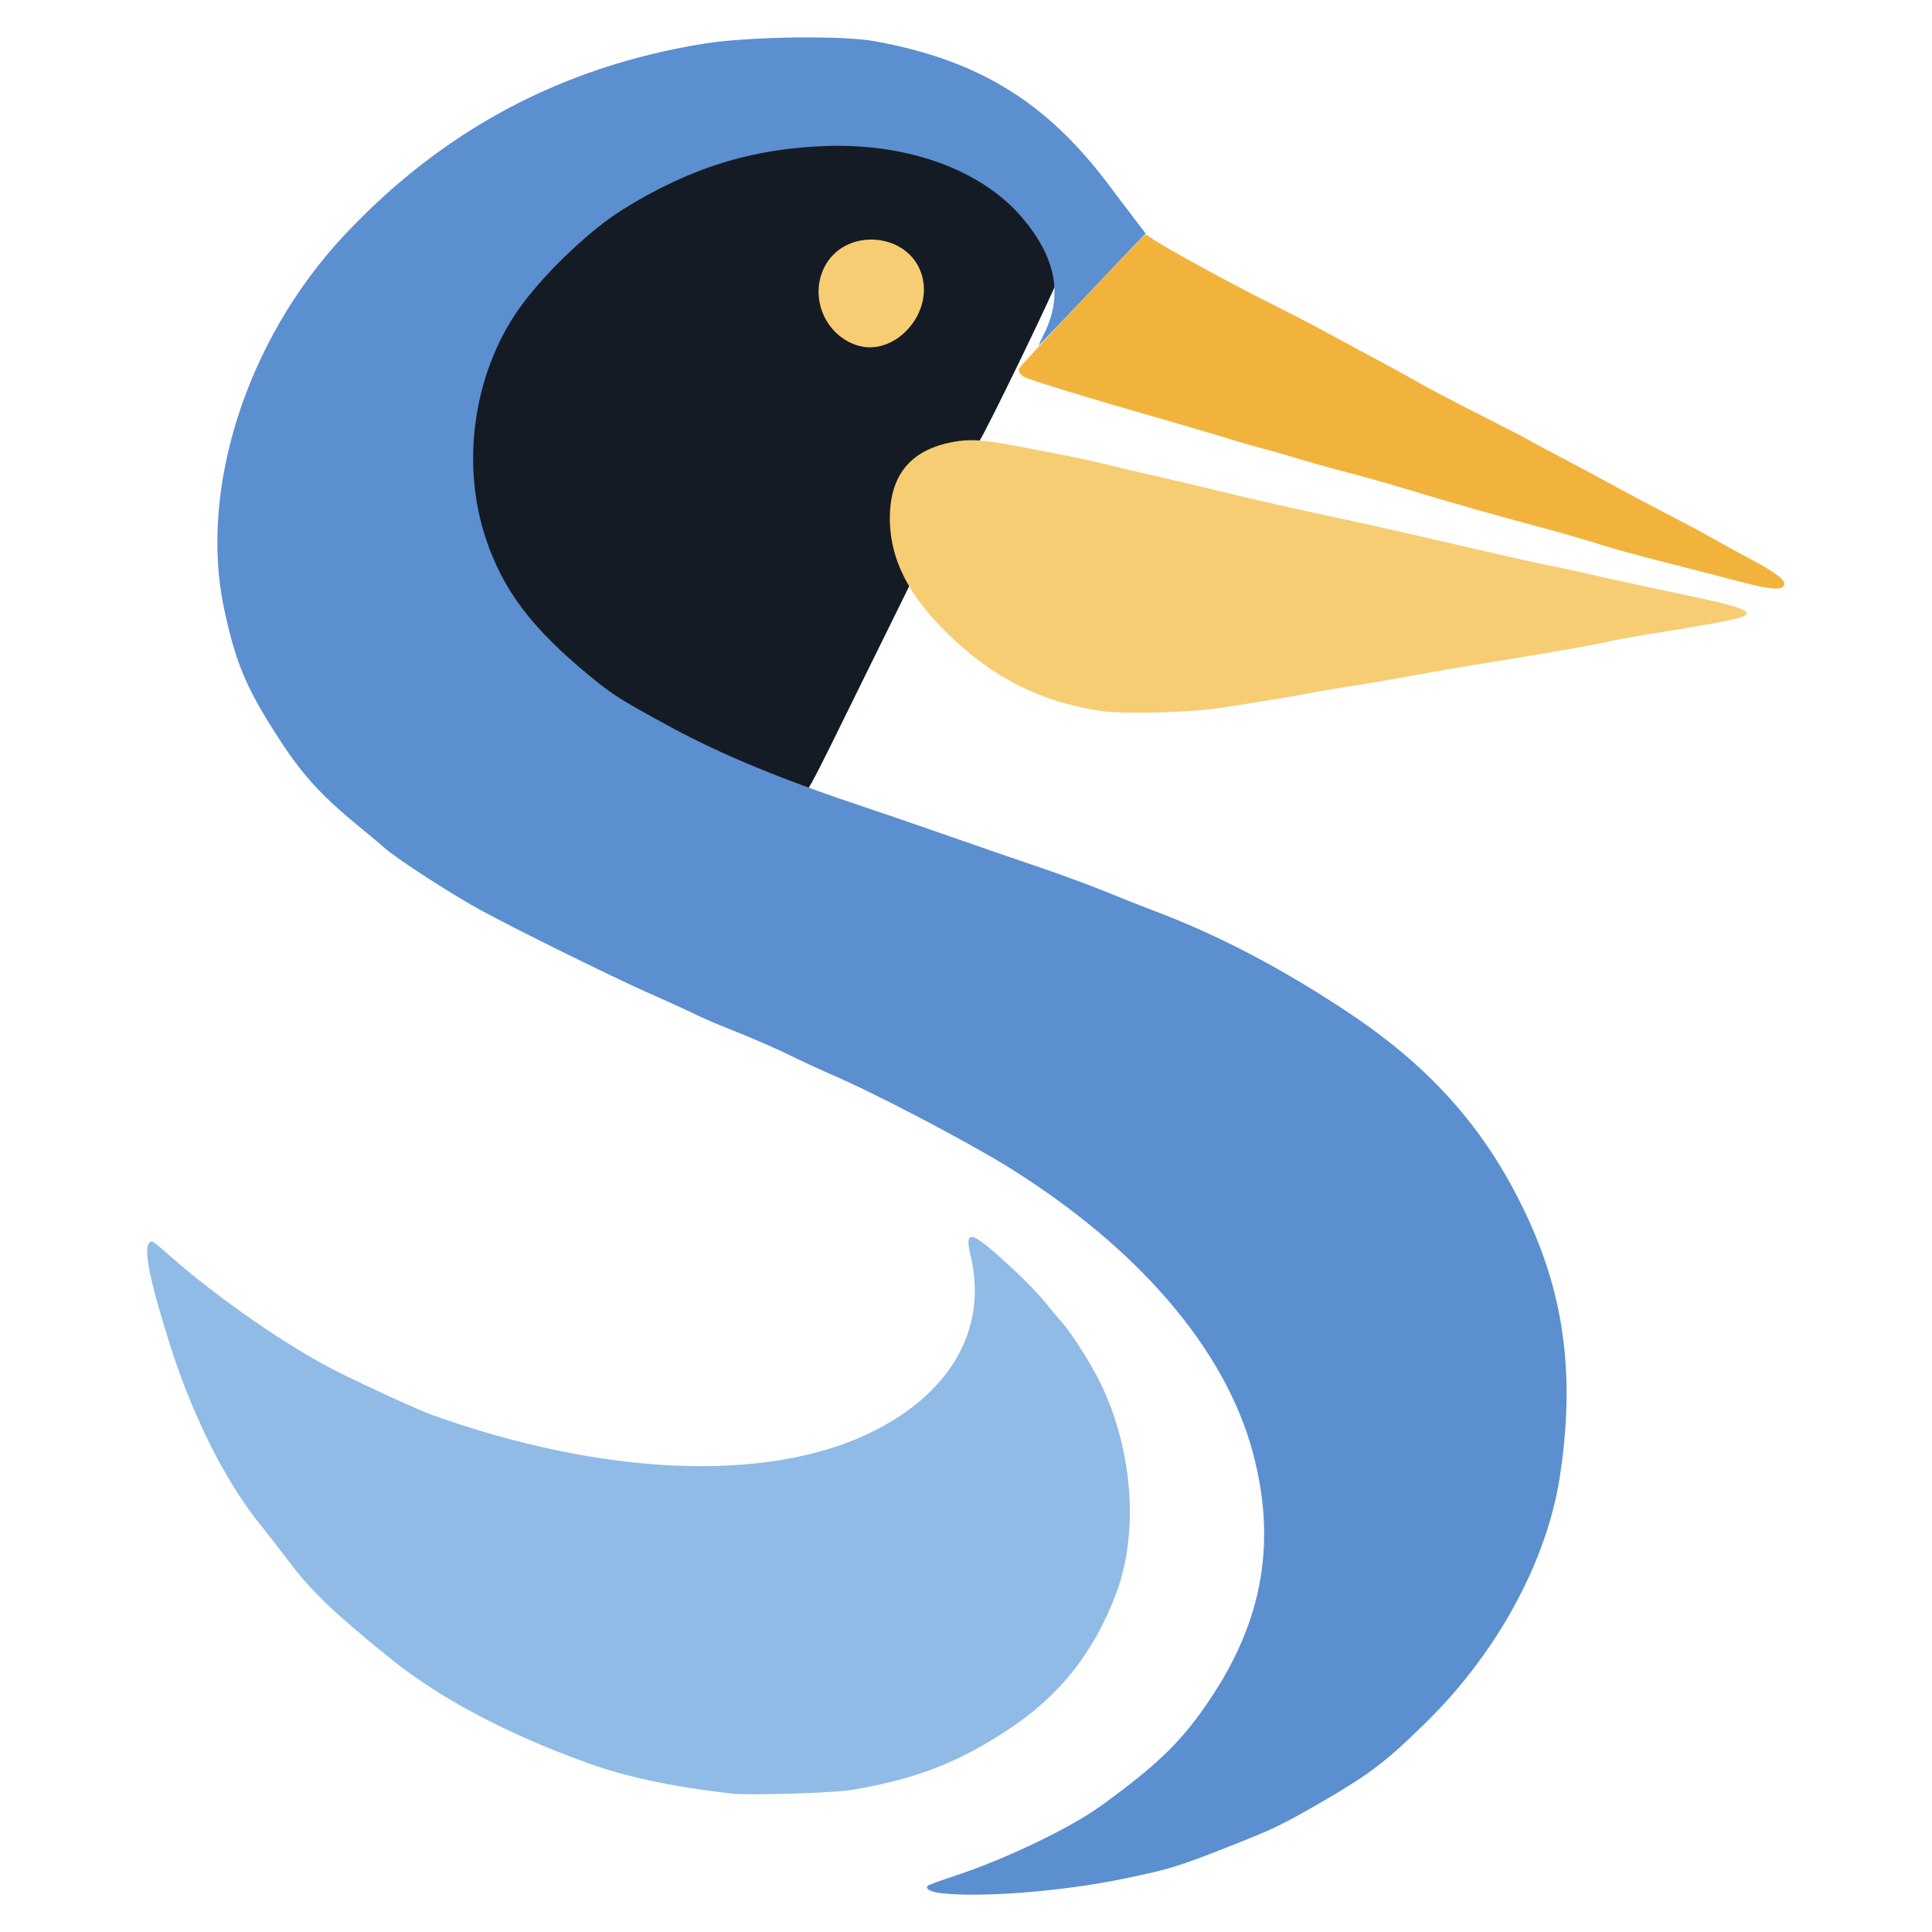
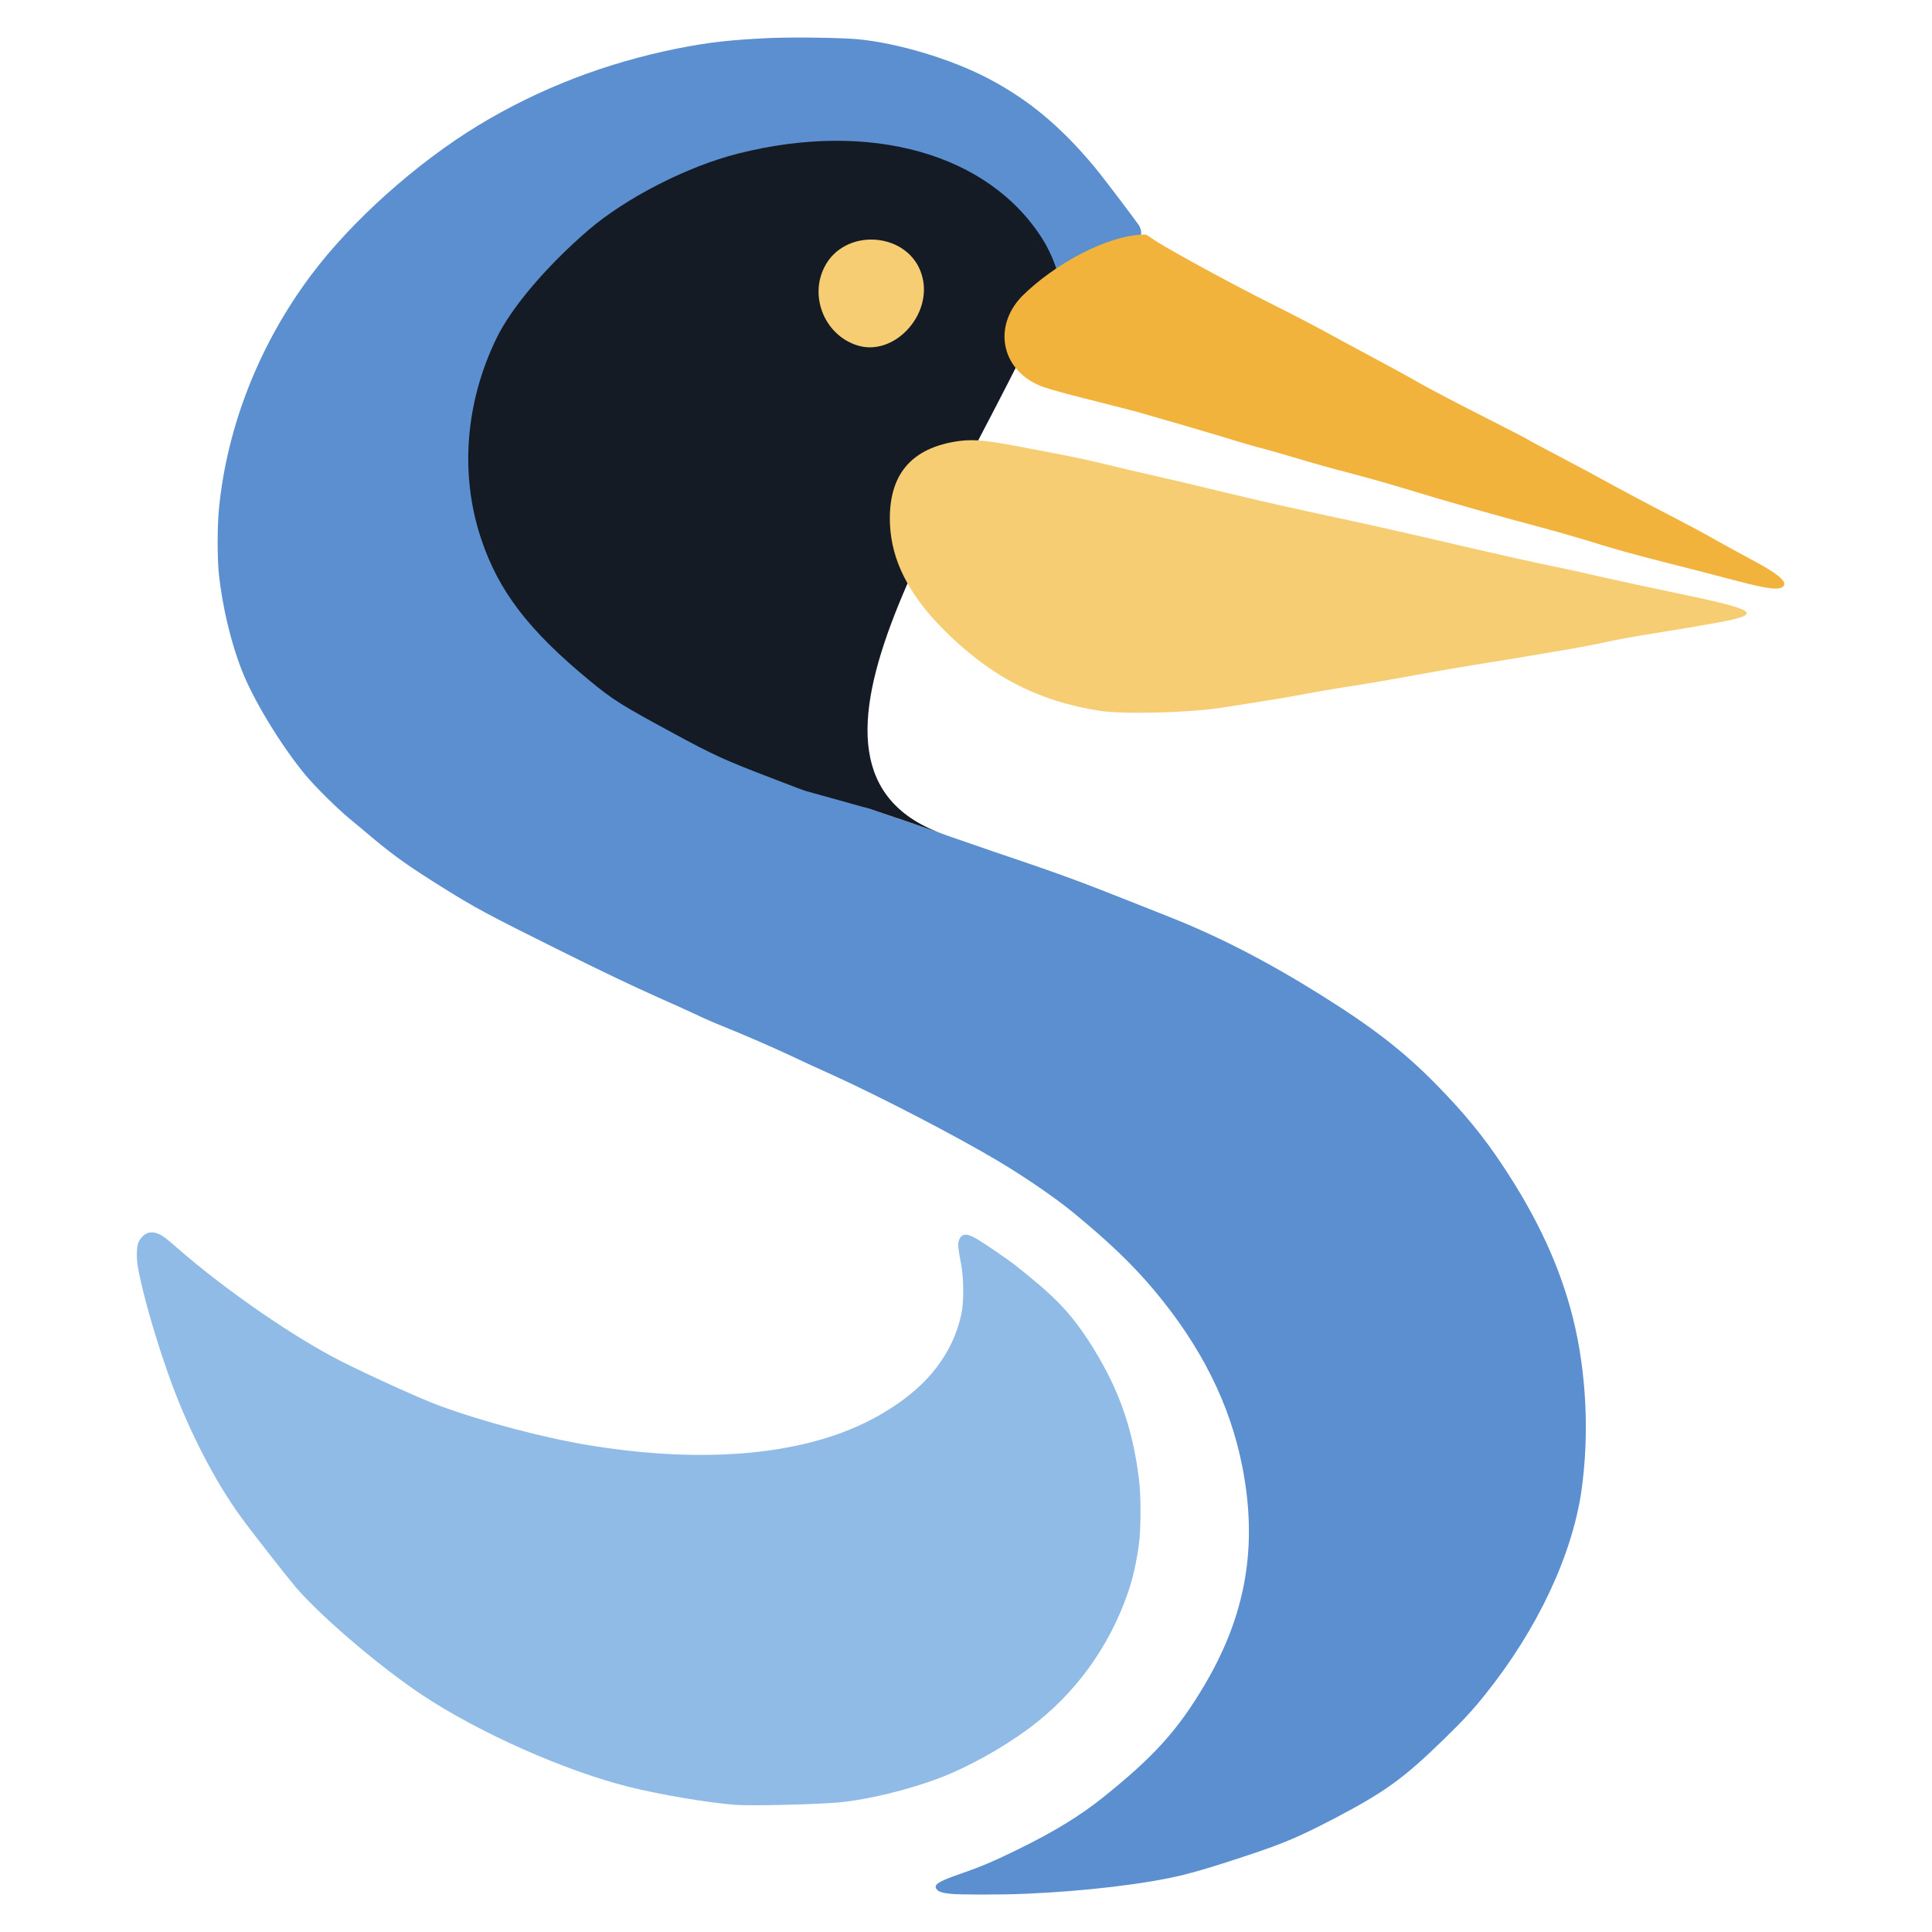
<svg xmlns="http://www.w3.org/2000/svg" viewBox="169.5 95.5 1215 1215">
-   <path fill-rule="evenodd" fill="#151b24" d="M656.5 585.5C624.8 573.4 618.7 570.6 591.6 555.9C560.4 539.0 554.8 535.5 540.5 523.7C502.0 492.0 483.0 467.2 472.1 434.4C458.5 393.9 462.1 348.2 482.0 307.7C491.4 288.6 513.2 262.9 539.4 240.3C563.0 220.0 601.8 200.1 633.6 192.1C717.0 171.0 791.6 192.1 825.4 246.3C830.4 254.4 834.9 265.6 835.0 270.3C835.0 273.3 787.9 370.5 785.2 373.1C784.1 374.1 780.0 375.1 774.0 375.8C749.6 378.7 739.0 386.9 734.0 406.5C730.2 421.7 731.9 436.8 739.3 453.9L742.6 461.5L711.0 525.6C681.3 586.1 677.7 593.1 676.1 592.9C675.8 592.9 667.0 589.6 656.5 585.5ZM731.1 306.9C746.5 298.7 752.1 279.2 743.9 262.9C739.5 254.1 726.8 248.3 714.3 249.3C697.1 250.6 687.5 261.3 687.5 279.0C687.5 303.9 709.9 318.2 731.1 306.9Z" />
-   <path fill-rule="evenodd" fill="#5b8fd0" d="M760.7 1286.0C754.3 1285.2 750.9 1283.1 753.2 1281.3C753.9 1280.7 761.7 1277.9 770.5 1275.0C801.5 1264.8 842.4 1245.2 861.5 1231.4C898.2 1204.9 913.6 1189.8 931.6 1162.4C964.0 1113.4 972.2 1064.3 957.4 1009.0C940.0 944.1 885.7 880.6 804.0 829.7C777.8 813.4 718.4 782.3 692.0 771.1C685.1 768.1 675.1 763.5 669.6 760.8C658.4 755.2 644.0 748.9 626.4 741.9C619.7 739.3 611.2 735.6 607.4 733.7C603.6 731.8 589.7 725.4 576.5 719.6C552.8 709.0 497.3 681.6 473.1 668.6C454.9 658.8 419.6 636.0 411.4 628.8C408.7 626.4 401.8 620.6 396.0 615.9C371.1 595.5 358.9 582.1 343.1 557.2C324.1 527.5 317.7 512.1 310.5 478.7C294.4 403.7 324.3 309.7 385.3 244.2C447.3 177.7 522.3 137.5 611.9 123.0C639.7 118.5 698.4 117.6 719.5 121.4C785.1 133.3 828.1 159.8 867.7 213.0C871.6 218.2 878.2 227.0 882.4 232.4L890.0 242.4L882.2 250.4C877.9 254.9 862.8 270.8 848.6 285.8C834.4 300.7 822.7 313.0 822.6 313.0C822.5 313.0 824.1 309.5 826.2 305.2C838.2 281.1 833.5 257.0 811.9 231.9C786.4 202.3 740.8 185.7 689.6 187.3C642.8 188.8 603.6 200.9 561.4 227.1C541.6 239.3 514.1 265.2 498.2 286.5C467.8 327.2 458.7 385.5 475.1 434.4C485.9 466.8 504.0 490.7 540.5 520.7C554.8 532.5 560.4 536.0 591.6 552.9C623.7 570.3 662.3 586.2 716.0 604.0C725.6 607.2 747.2 614.6 764.0 620.5C780.8 626.4 806.2 635.1 820.5 640.0C834.8 644.8 854.1 651.9 863.5 655.7C872.9 659.6 886.8 665.1 894.5 668.0C935.5 683.4 975.4 704.3 1017.5 732.3C1070.3 767.4 1105.1 807.1 1130.0 860.9C1153.7 911.8 1160.0 962.4 1150.4 1024.5C1142.2 1077.4 1111.2 1134.4 1067.1 1177.9C1040.7 1203.9 1031.3 1211.0 998.5 1230.0C975.9 1243.0 969.8 1246.0 942.8 1256.6C910.0 1269.5 905.2 1271.0 876.1 1277.0C838.0 1285.0 785.0 1289.1 760.7 1286.0Z" />
-   <path fill-rule="evenodd" fill="#f2b33d" d="M1262.5 461.0C1252.0 458.2 1231.1 452.8 1216.0 449.0C1200.9 445.2 1182.9 440.2 1176.0 438.0C1169.1 435.8 1155.2 431.7 1145.0 428.9C1108.3 419.1 1080.2 411.1 1051.0 402.2C1041.9 399.4 1026.4 395.1 1016.5 392.5C1006.6 390.0 992.9 386.1 986.0 384.0C979.1 381.9 969.7 379.2 965.2 378.0C960.6 376.9 948.2 373.3 937.7 370.0C927.1 366.8 903.4 359.9 884.9 354.6C855.5 346.2 822.9 336.2 815.0 333.2C811.8 332.0 809.7 329.6 810.2 327.5C810.5 325.9 888.7 243.0 889.9 243.0C890.3 243.0 892.2 244.1 894.0 245.5C900.7 250.4 942.5 273.3 969.5 286.8C979.4 291.7 992.7 298.6 999.0 302.0C1005.3 305.5 1019.7 313.2 1031.0 319.3C1042.3 325.3 1056.0 332.8 1061.5 336.0C1067.0 339.2 1084.5 348.4 1100.5 356.5C1116.5 364.6 1130.0 371.6 1130.5 372.0C1131.0 372.4 1140.3 377.4 1151.0 383.0C1161.7 388.6 1176.8 396.7 1184.5 401.0C1192.2 405.2 1207.0 413.1 1217.5 418.5C1228.0 423.9 1241.0 430.8 1246.5 434.0C1252.0 437.1 1262.7 443.0 1270.4 447.1C1286.5 455.6 1293.1 460.8 1291.4 463.7C1289.4 466.9 1282.8 466.3 1262.5 461.0Z" />
+   <path fill-rule="evenodd" fill="#5b8fd0" d="M767.4 1286.5C762.0 1285.9 759.7 1285.2 758.6 1283.7C756.3 1280.8 759.4 1278.8 773.2 1274.0C786.8 1269.3 794.5 1266.0 810.2 1258.3C832.8 1247.2 848.6 1237.5 863.5 1225.6C894.9 1200.4 909.9 1183.9 926.4 1156.2C953.1 1111.6 960.7 1067.9 950.7 1017.5C943.0 978.4 924.8 942.1 895.4 907.0C881.8 890.8 866.7 876.3 844.0 857.7C833.2 848.8 813.3 835.2 796.8 825.4C770.0 809.5 723.1 785.2 693.0 771.5C684.9 767.9 673.5 762.6 667.8 759.9C656.1 754.4 638.0 746.5 624.3 741.0C619.3 739.0 611.2 735.5 606.3 733.1C601.3 730.8 592.0 726.5 585.5 723.7C565.2 714.6 550.7 707.7 518.5 691.7C475.9 670.5 468.1 666.3 447.8 653.6C427.3 640.8 418.0 634.3 404.1 622.7C399.2 618.6 392.7 613.1 389.5 610.5C381.4 603.8 368.3 590.8 362.1 583.5C346.8 565.2 329.0 536.1 321.6 517.1C314.7 499.6 309.4 477.1 307.2 457.0C306.1 446.7 306.1 426.7 307.2 415.4C312.3 363.3 332.8 311.6 365.3 268.3C390.8 234.3 431.3 198.1 470.2 174.4C508.5 151.2 550.2 135.1 595.5 126.0C615.0 122.1 629.4 120.5 654.0 119.4C670.4 118.8 698.4 119.2 709.3 120.2C734.6 122.7 767.4 132.6 790.3 144.5C816.1 157.9 836.6 175.0 857.8 200.5C862.7 206.3 883.8 234.2 885.7 237.1C887.6 240.3 887.7 243.2 885.8 246.0C884.4 248.1 849.1 285.6 840.5 294.0C835.0 299.4 832.5 301.1 831.3 300.0C830.3 299.2 830.3 296.3 831.3 291.2C832.5 285.4 832.5 273.4 831.3 268.2C829.2 259.3 825.6 251.0 819.8 242.4C800.8 213.8 766.5 195.0 722.4 188.9C711.5 187.5 687.8 187.1 675.0 188.2C641.7 191.1 613.1 199.3 584.0 214.3C557.4 228.1 541.4 240.0 519.5 262.3C510.2 271.8 504.5 278.2 498.6 286.2C471.1 322.7 460.7 373.3 471.1 419.5C476.9 445.5 488.7 468.3 507.4 489.5C520.5 504.5 544.4 525.2 560.0 535.0C574.4 544.2 608.1 561.8 628.0 570.6C655.1 582.7 672.5 589.2 727.5 607.9C742.8 613.2 761.4 619.6 769.0 622.3C776.6 624.9 787.9 628.9 794.2 631.0C835.0 644.8 846.0 648.8 874.8 660.2C886.3 664.8 899.8 670.1 904.8 672.1C935.5 684.2 966.8 700.3 1000.3 721.3C1032.8 741.6 1052.4 756.8 1072.8 777.6C1090.2 795.3 1102.3 810.1 1114.2 828.0C1136.4 861.3 1150.7 892.4 1158.7 924.4C1167.2 958.3 1169.1 997.9 1164.0 1033.3C1158.0 1074.1 1136.2 1120.3 1103.7 1160.9C1095.8 1170.8 1090.1 1177.0 1077.5 1189.3C1052.3 1213.8 1041.1 1222.0 1009.8 1238.5C986.8 1250.5 977.5 1254.5 955.0 1262.0C936.7 1268.1 924.1 1272.0 914.0 1274.5C891.1 1280.2 852.1 1284.9 813.5 1286.5C799.3 1287.1 773.0 1287.1 767.4 1286.5Z" />
+   <path fill-rule="evenodd" fill="#151b24" d="M656.5 585.5C624.8 573.4 618.7 570.6 591.6 555.9C560.4 539.0 554.8 535.5 540.5 523.7C502.0 492.0 483.0 467.2 472.1 434.4C458.5 393.9 462.1 348.2 482.0 307.7C491.4 288.6 513.2 262.9 539.4 240.3C563.0 220.0 601.8 200.1 633.6 192.1C717.0 171.0 791.6 192.1 825.4 246.3C830.4 254.4 834.9 265.6 835.0 270.3C775 410 644.0 579.2 764 620.5C747.2 614.6 725.6 607.2 716.0 604.0L676.1 592.9C675.8 592.9 667.0 589.6 656.5 585.5ZM731.1 306.9C746.5 298.7 752.1 279.2 743.9 262.9C739.5 254.1 726.8 248.3 714.3 249.3C697.1 250.6 687.5 261.3 687.5 279.0C687.5 303.9 709.9 318.2 731.1 306.9Z" />
+   <path fill-rule="evenodd" fill="#f2b33d" d="M1262.5 461.0C1252.0 458.2 1231.1 452.8 1216.0 449.0C1200.9 445.2 1182.9 440.2 1176.0 438.0C1169.1 435.8 1155.2 431.7 1145.0 428.9C1108.3 419.1 1080.2 411.1 1051.0 402.2C1041.9 399.4 1026.4 395.1 1016.5 392.5C1006.6 390.0 992.9 386.1 986.0 384.0C979.1 381.9 969.7 379.2 965.2 378.0C960.6 376.9 948.2 373.3 937.7 370.0C927.1 366.8 903.4 359.9 884.9 354.6C860.0 348.0 838.0 343.0 826.0 339.0C800.0 330.0 793.0 302.0 812.0 282.0C832.0 262.0 866.0 243.0 889.9 243.0C890.3 243.0 892.2 244.1 894.0 245.5C900.7 250.4 942.5 273.3 969.5 286.8C979.4 291.7 992.7 298.6 999.0 302.0C1005.3 305.5 1019.7 313.2 1031.0 319.3C1042.3 325.3 1056.0 332.8 1061.5 336.0C1067.0 339.2 1084.5 348.4 1100.5 356.5C1116.5 364.6 1130.0 371.6 1130.5 372.0C1131.0 372.4 1140.3 377.4 1151.0 383.0C1161.7 388.6 1176.8 396.7 1184.5 401.0C1192.2 405.2 1207.0 413.1 1217.5 418.5C1228.0 423.9 1241.0 430.8 1246.5 434.0C1252.0 437.1 1262.7 443.0 1270.4 447.1C1286.5 455.6 1293.1 460.8 1291.4 463.7C1289.4 466.9 1282.8 466.3 1262.5 461.0Z" />
  <path fill-rule="evenodd" fill="#f6cd73" d="M861.0 542.5C821.4 536.3 791.0 520.2 761.4 489.9C740.6 468.5 730.3 447.8 729.2 425.5C727.8 394.3 742.3 376.9 773.0 372.8C782.5 371.6 791.1 372.5 816.5 377.5C823.1 378.7 833.7 380.8 840.0 382.0C846.3 383.2 857.6 385.7 865.0 387.5C872.4 389.4 884.8 392.3 892.5 394.0C900.2 395.7 919.3 400.2 935.0 404.0C963.9 411.0 976.7 413.9 1021.5 423.5C1035.2 426.5 1058.0 431.6 1072.0 434.9C1109.6 443.7 1137.3 449.9 1148.0 452.0C1153.2 453.0 1166.5 456.0 1177.5 458.5C1188.5 461.0 1208.3 465.3 1221.5 468.0C1275.6 479.2 1279.1 481.6 1249.4 487.1C1240.7 488.7 1223.6 491.6 1211.5 493.5C1199.3 495.4 1185.5 497.9 1180.8 499.0C1176.0 500.1 1165.7 502.1 1157.8 503.5C1124.4 509.2 1113.6 511.0 1097.5 513.5C1088.2 515.0 1071.3 517.9 1060.0 520.0C1048.7 522.1 1031.8 525.0 1022.5 526.5C1013.1 527.9 999.4 530.2 992.0 531.6C978.8 534.1 969.6 535.6 937.5 540.6C916.7 543.8 876.0 544.8 861.0 542.5Z" />
-   <path fill-rule="evenodd" fill="#8fbbe6" d="M629.0 1223.4C590.7 1218.9 562.9 1212.9 538.1 1203.9C486.7 1185.2 445.7 1163.3 414.5 1138.1C379.5 1109.8 365.4 1096.3 351.3 1077.6C345.4 1069.9 337.9 1060.1 334.5 1056.0C312.0 1028.6 291.0 987.2 276.5 941.5C263.8 901.7 259.5 880.3 263.5 877.0C265.3 875.5 264.6 875.0 278.5 887.2C308.7 913.4 351.1 942.6 380.5 957.5C399.7 967.2 432.4 982.1 441.7 985.5C548.1 1023.5 650.0 1028.0 715.0 997.4C767.0 972.9 791.0 931.4 779.9 885.2C775.7 867.4 780.2 869.0 808.2 895.1C814.7 901.2 822.8 909.6 826.2 913.8C829.6 918.0 834.4 923.8 836.8 926.5C843.9 934.5 855.6 953.0 862.0 966.2C882.0 1007.9 885.7 1059.7 871.4 1097.7C857.4 1134.7 836.1 1161.7 804.0 1182.9C772.2 1204.0 745.8 1214.2 705.5 1221.1C694.0 1223.1 640.2 1224.7 629.0 1223.4Z" />
+   <path fill-rule="evenodd" fill="#8fbbe6" d="M631.5 1230.5C614.0 1229.1 584.6 1224.1 564.9 1219.2C524.9 1209.2 470.8 1185.2 435.4 1161.7C408.8 1144.1 372.1 1112.8 355.6 1093.8C350.0 1087.2 327.2 1058.1 320.8 1049.2C305.1 1027.6 289.3 997.3 277.7 966.2C268.2 940.6 258.5 907.1 256.0 890.9C255.2 885.8 255.5 878.8 256.7 876.5C260.4 869.4 266.5 868.6 273.7 874.2C274.8 875.0 278.3 878.0 281.5 880.8C311.8 907.2 355.2 937.1 384.9 952.0C404.3 961.7 434.2 975.2 445.0 979.2C472.8 989.5 510.8 999.6 540.5 1004.5C600.0 1014.2 652.8 1012.1 693.8 998.3C721.1 989.1 744.9 973.3 758.3 955.7C766.4 945.1 771.4 934.3 774.1 921.8C775.7 914.6 775.6 899.8 774.1 891.5C772.0 880.5 771.8 878.3 772.4 876.0C773.9 871.3 777.0 870.7 783.0 874.2C787.7 876.8 802.9 887.2 808.0 891.2C832.5 910.6 841.6 919.9 853.3 937.5C872.0 965.9 881.7 992.1 885.8 1026.0C887.1 1036.1 887.0 1057.1 885.8 1066.2C884.2 1078.2 881.8 1088.7 878.7 1097.5C866.8 1131.7 845.5 1160.9 816.8 1182.3C799.9 1194.8 778.4 1206.8 760.5 1213.6C741.1 1221.0 715.7 1227.2 697.2 1229.0C682.7 1230.3 641.8 1231.3 631.5 1230.5Z" />
  <path fill-rule="evenodd" fill="#f6cd73" d="M708.3 312.6C688.4 306.1 678.5 282.6 687.8 263.8C700.4 238.1 741.1 241.2 749.2 268.4C756.7 293.2 731.6 320.3 708.3 312.6Z" />
</svg>
